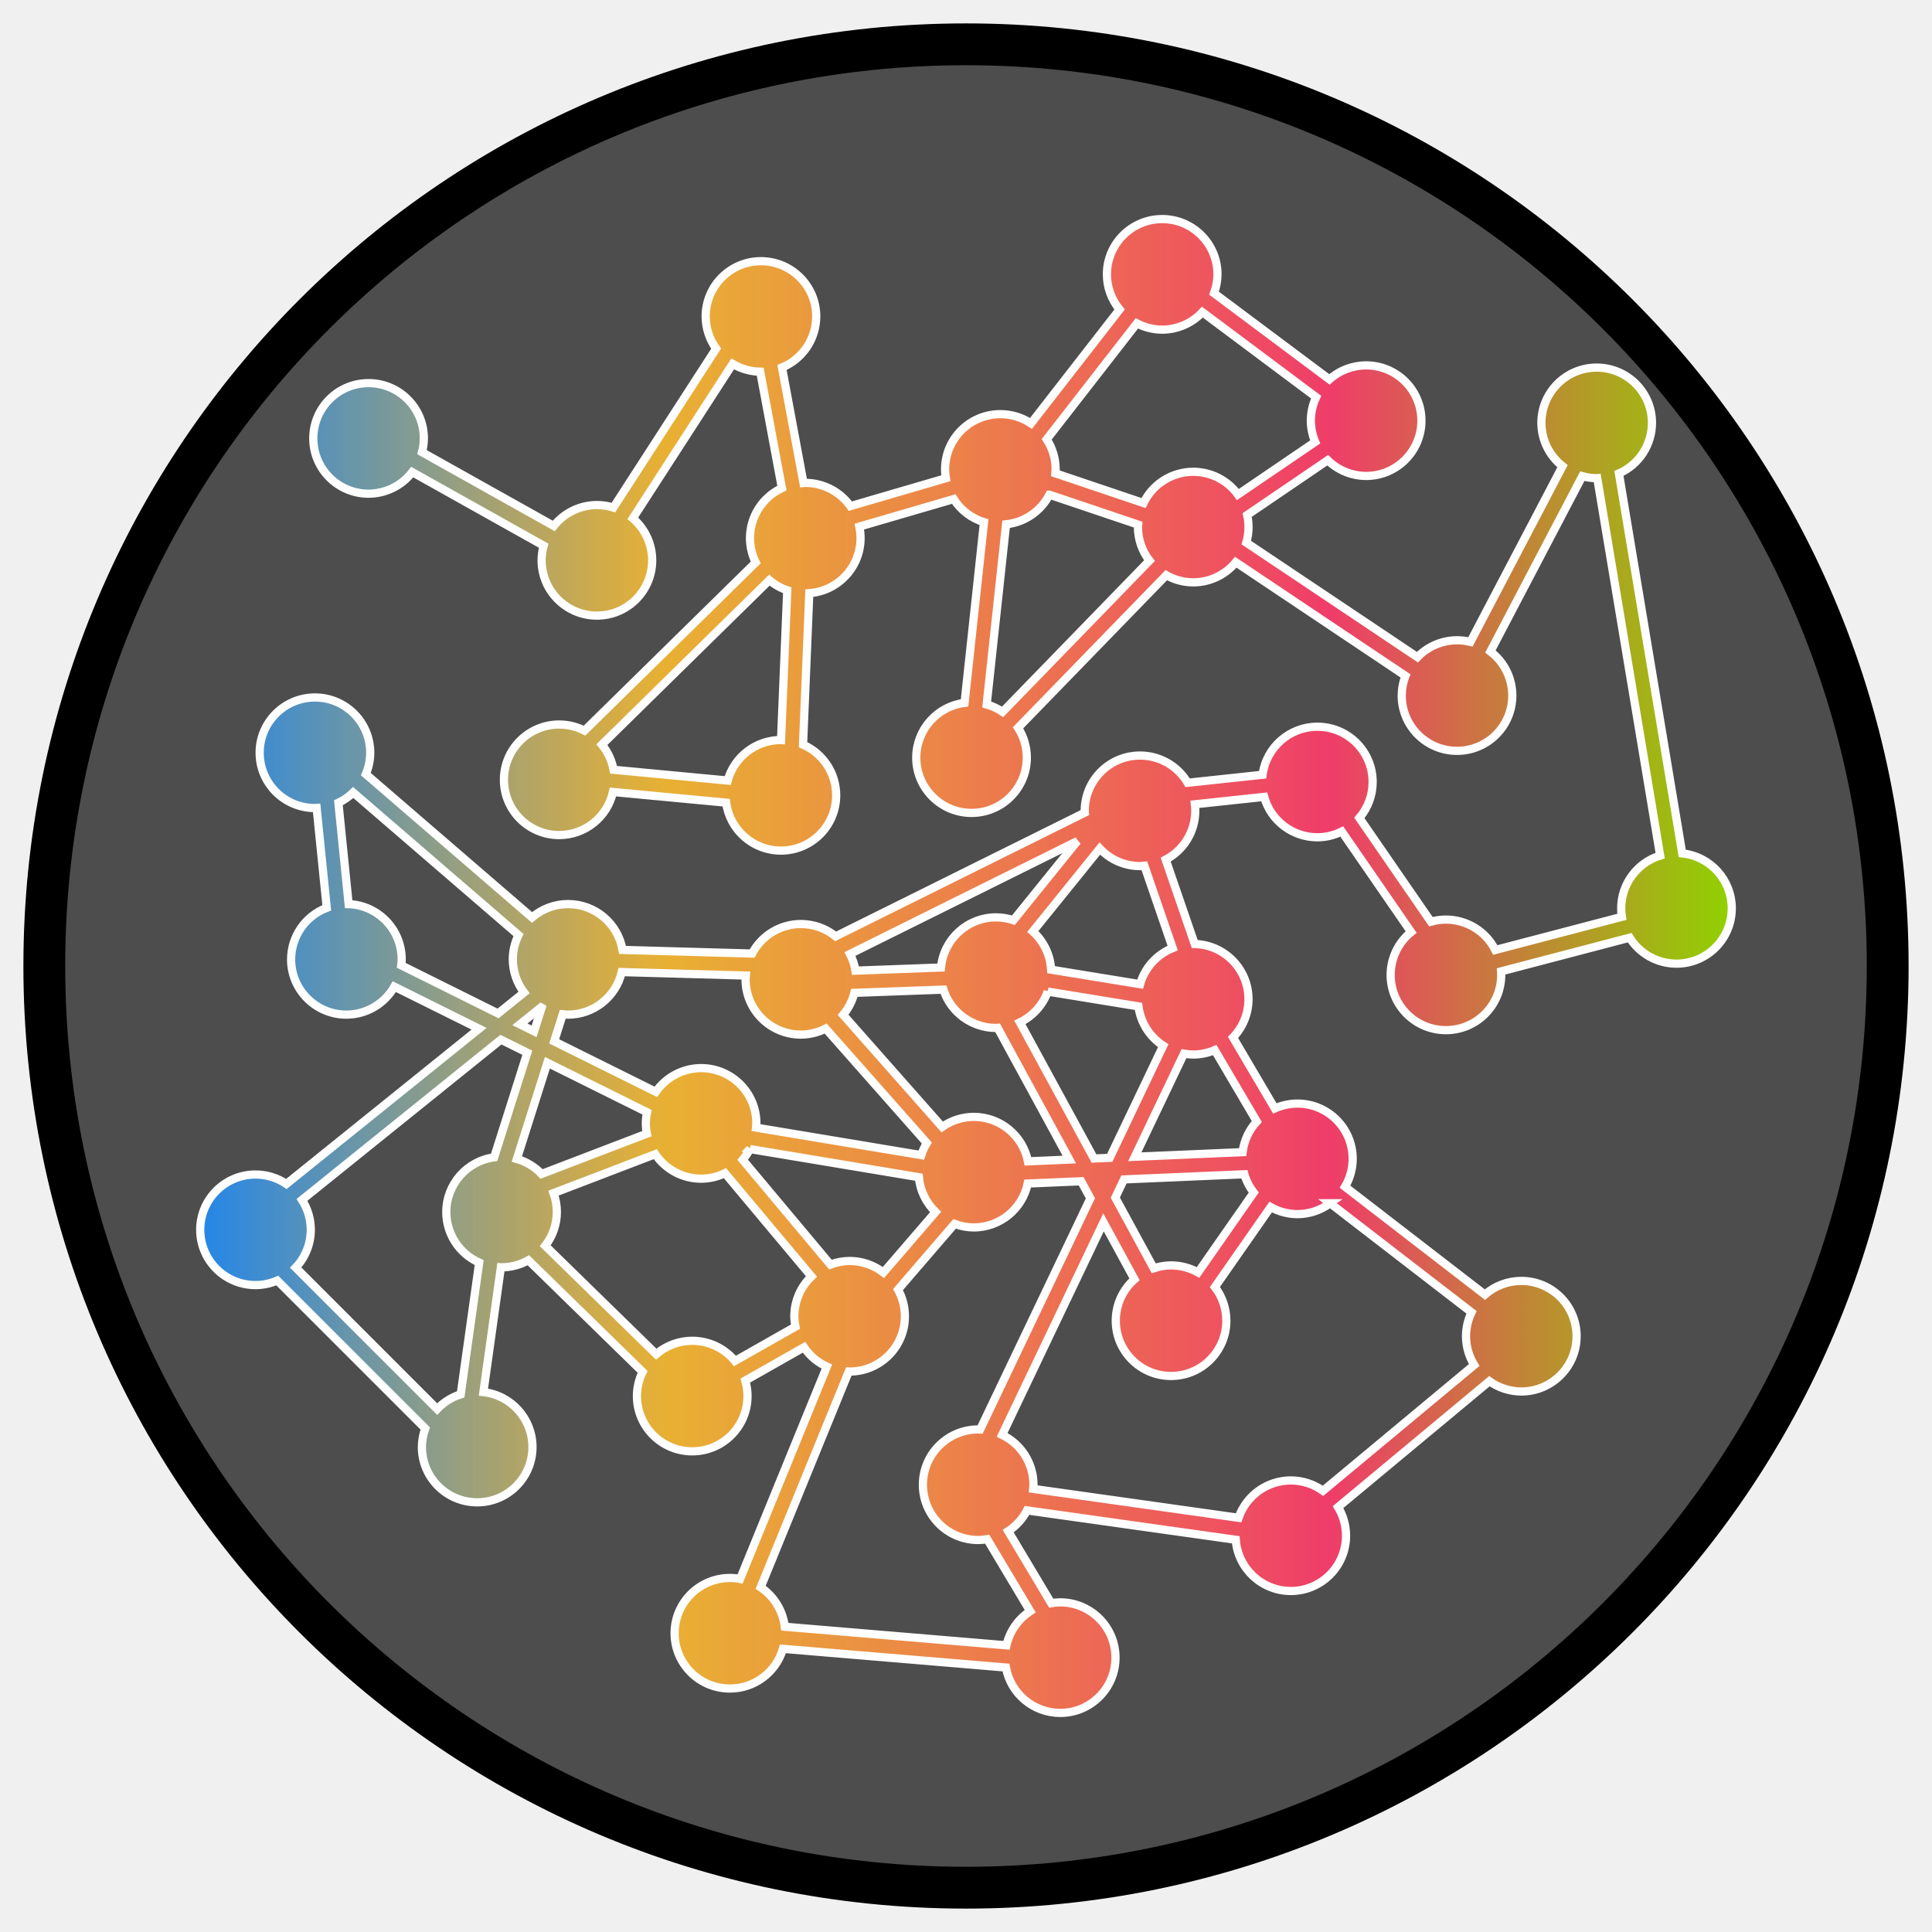
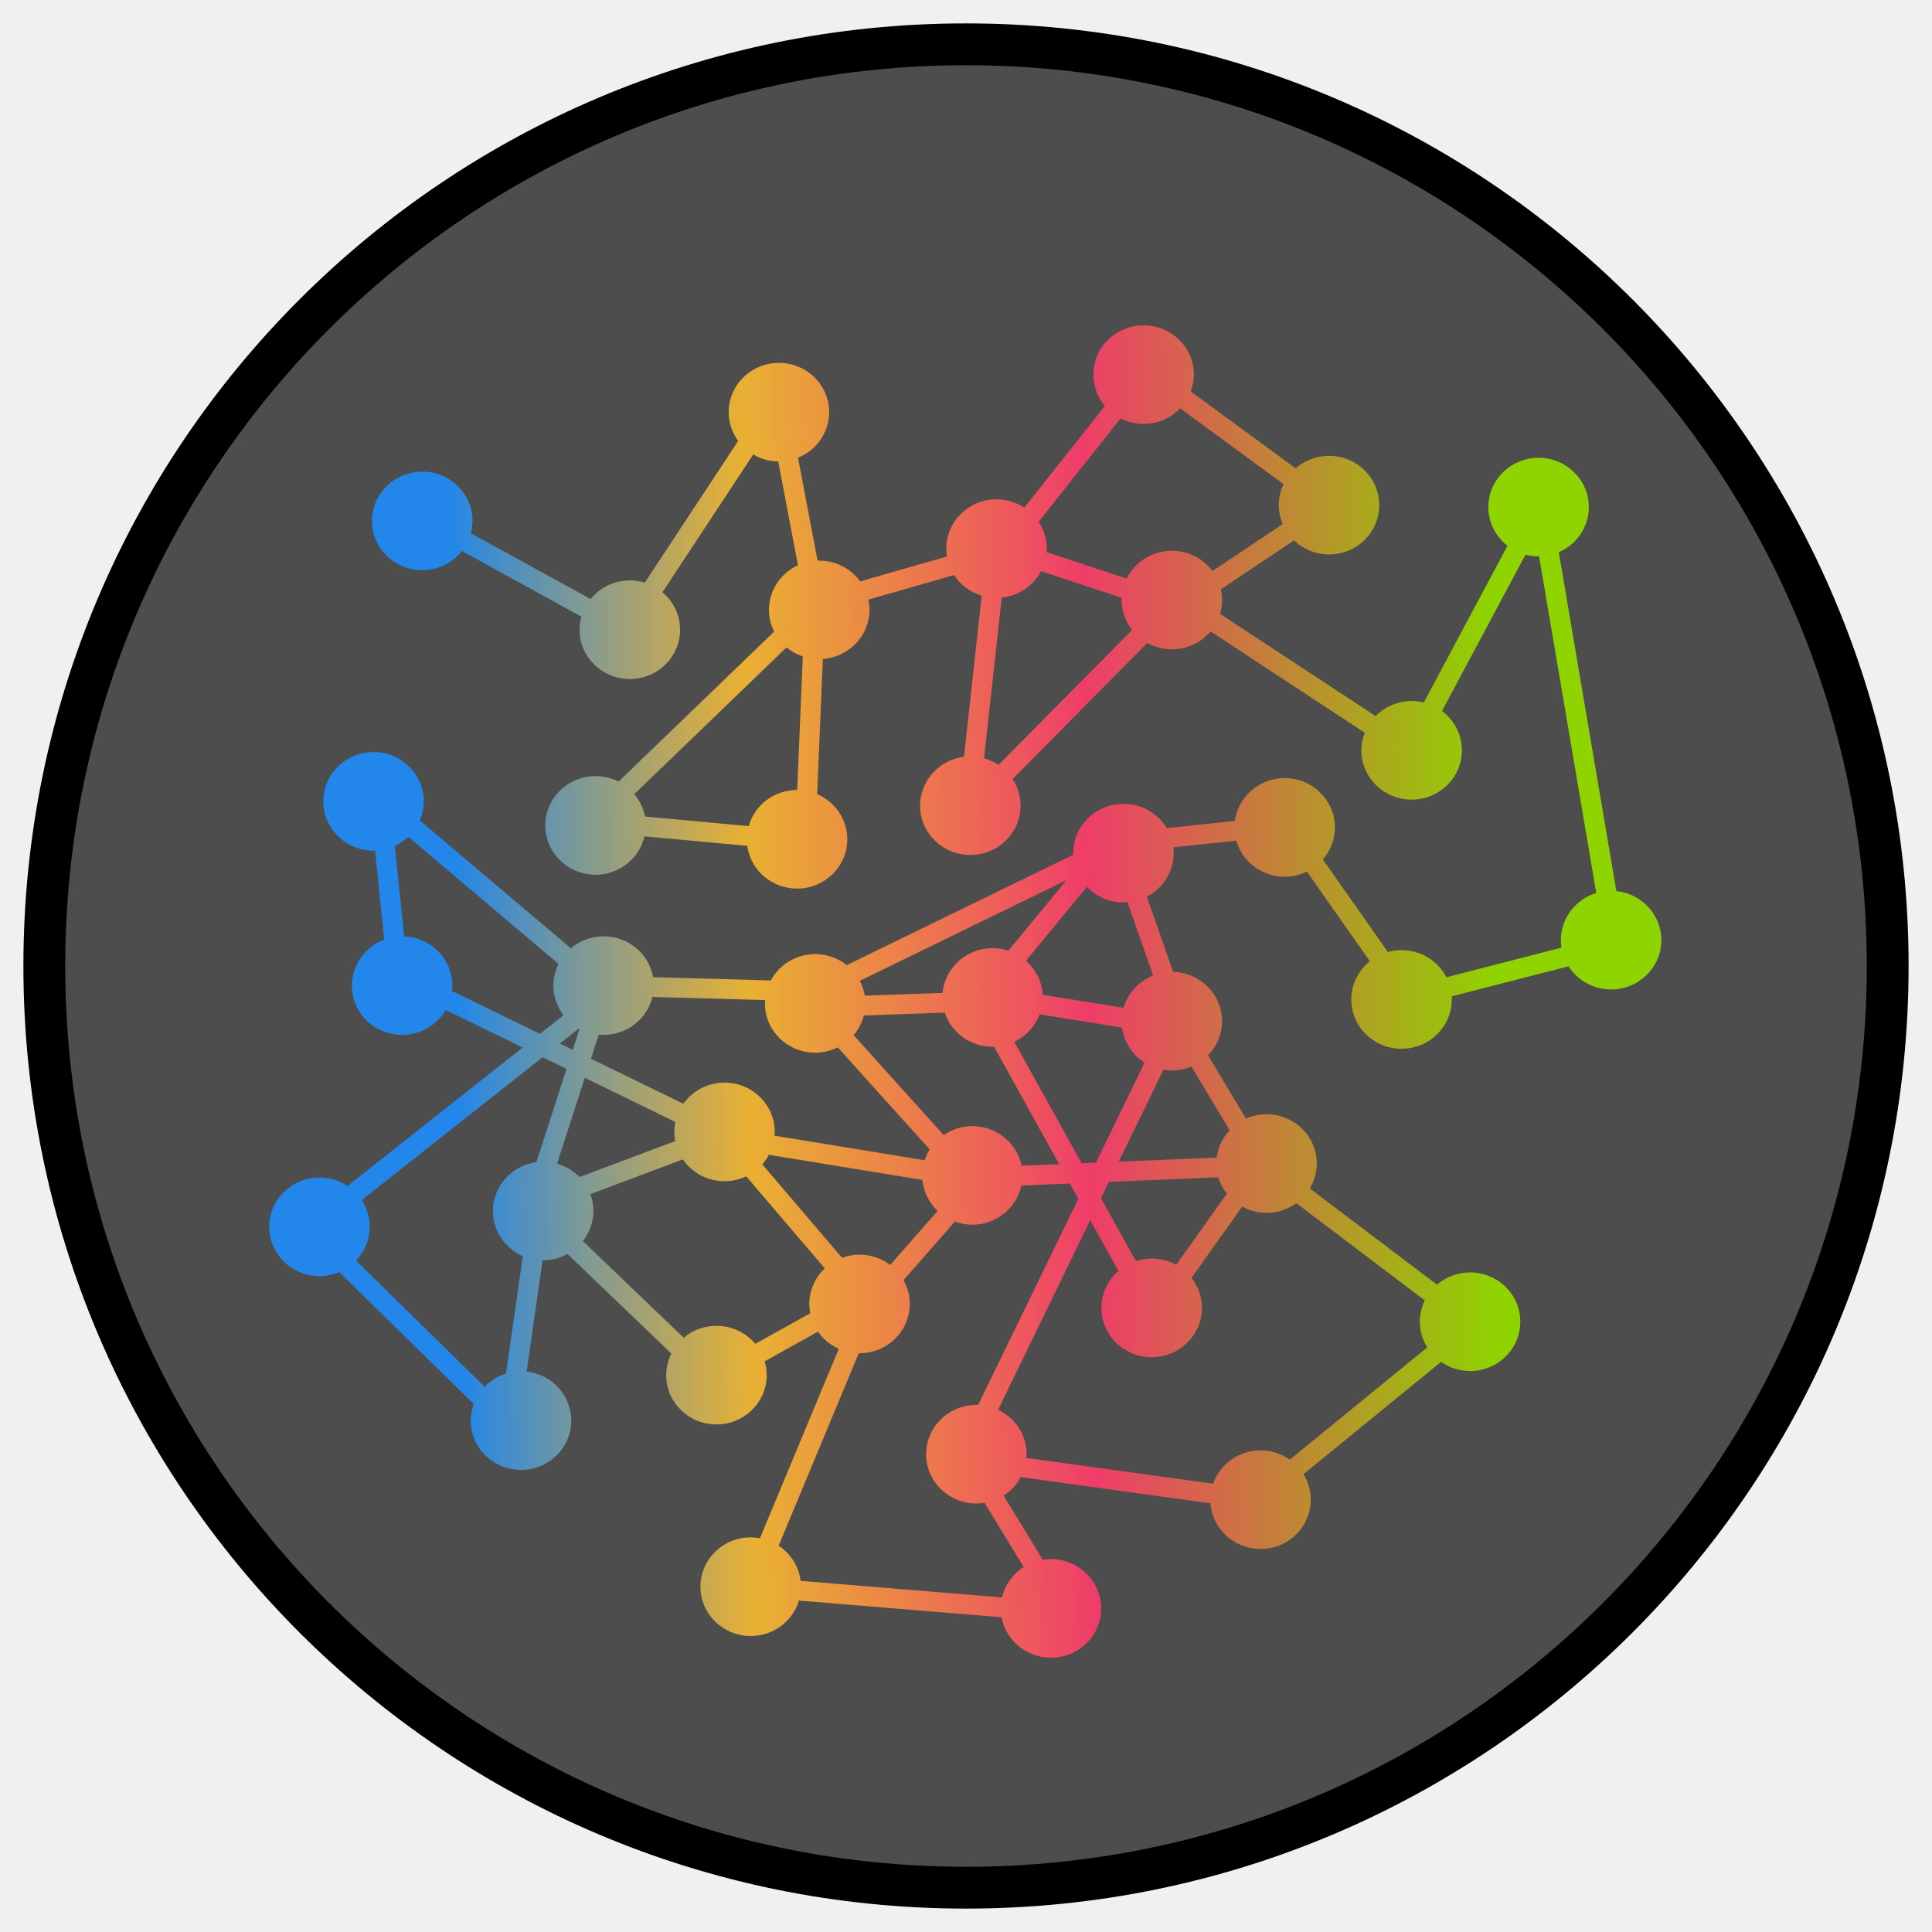
<svg xmlns="http://www.w3.org/2000/svg" xmlns:xlink="http://www.w3.org/1999/xlink" width="838.083" height="838.083" viewBox="0 0 838.083 838.083" version="1.1" id="svg564">
  <defs id="defs2">
    <linearGradient id="linearGradient33">
      <stop style="stop-color:#2286ea;stop-opacity:1;" offset="0" id="stop33" />
-       <stop style="stop-color:#fbbc30;stop-opacity:0.894;" offset="0.305" id="stop35" />
-       <stop style="stop-color:#ef3d69;stop-opacity:1;" offset="0.737" id="stop36" />
+       <stop style="stop-color:#fbbc30;stop-opacity:0.894;" offset="0.282" id="stop35" />
+       <stop style="stop-color:#ef3d69;stop-opacity:1;" offset="0.609" id="stop36" />
      <stop style="stop-color:#8fd300;stop-opacity:1;" offset="1" id="stop34" />
    </linearGradient>
    <linearGradient id="gradient_0" gradientUnits="userSpaceOnUse" x1="278.873" y1="902.321" x2="744.764" y2="126.593">
      <stop offset="0" stop-color="#093552" id="stop1" />
      <stop offset="1" stop-color="#33708C" id="stop2" />
    </linearGradient>
-     <linearGradient xlink:href="#linearGradient33" id="linearGradient34" x1="-741.791" y1="209" x2="-47.209" y2="209" gradientUnits="userSpaceOnUse" gradientTransform="matrix(0.9616283,0,0,0.9616283,798.4039,218.0612)" />
+     <linearGradient xlink:href="#linearGradient33" id="linearGradient34" x1="-647.807" y1="202.47" x2="-131.581" y2="195.939" gradientUnits="userSpaceOnUse" gradientTransform="matrix(0.8740842,0,0,0.8577083,763.5633,250.8586)" />
  </defs>
  <defs id="defs5">
    <linearGradient id="gradient_1" gradientUnits="userSpaceOnUse" x1="622.566" y1="519.164" x2="627.191" y2="659.963" gradientTransform="matrix(0.9675258,0,0,0.9449129,-838.0967,30.24542)">
      <stop offset="0" stop-color="#E5D639" id="stop4" />
      <stop offset="1" stop-color="#A0BD55" id="stop5" />
    </linearGradient>
  </defs>
  <defs id="defs7">
    <linearGradient id="gradient_2" gradientUnits="userSpaceOnUse" x1="508.881" y1="328.409" x2="619.051" y2="370.326" gradientTransform="matrix(0.9675258,0,0,0.9449129,-838.0967,30.24542)">
      <stop offset="0" stop-color="#DCD33D" id="stop6" />
      <stop offset="1" stop-color="#98B556" id="stop7" />
    </linearGradient>
  </defs>
  <defs id="defs9">
    <linearGradient id="gradient_3" gradientUnits="userSpaceOnUse" x1="328.237" y1="521.698" x2="390.954" y2="431.334" gradientTransform="matrix(0.9675258,0,0,0.9449129,-838.0967,30.24542)">
      <stop offset="0" stop-color="#9DBB4C" id="stop8" />
      <stop offset="1" stop-color="#63966D" id="stop9" />
    </linearGradient>
  </defs>
  <defs id="defs11">
    <linearGradient id="gradient_4" gradientUnits="userSpaceOnUse" x1="613.394" y1="400.529" x2="642.354" y2="501.83" gradientTransform="matrix(0.9675258,0,0,0.9449129,-838.0967,30.24542)">
      <stop offset="0" stop-color="#93B757" id="stop10" />
      <stop offset="1" stop-color="#47868D" id="stop11" />
    </linearGradient>
  </defs>
  <defs id="defs21">
    <linearGradient id="gradient_5" gradientUnits="userSpaceOnUse" x1="416.941" y1="767.996" x2="423.611" y2="815.788" gradientTransform="matrix(0.9675258,0,0,0.9449129,-838.0967,30.24542)">
      <stop offset="0" stop-color="#45342F" id="stop20" />
      <stop offset="1" stop-color="#3B4043" id="stop21" />
    </linearGradient>
  </defs>
  <defs id="defs163">
    <linearGradient id="gradient_6" gradientUnits="userSpaceOnUse" x1="704.477" y1="627.172" x2="664.278" y2="644.469" gradientTransform="matrix(0.9675258,0,0,0.9449129,-838.0967,30.24542)">
      <stop offset="0" stop-color="#9BB22F" id="stop162" />
      <stop offset="1" stop-color="#A4B775" id="stop163" />
    </linearGradient>
  </defs>
  <defs id="defs178">
    <linearGradient id="gradient_7" gradientUnits="userSpaceOnUse" x1="653.558" y1="632.519" x2="634.23" y2="653.283" gradientTransform="matrix(0.9675258,0,0,0.9449129,-838.0967,30.24542)">
      <stop offset="0" stop-color="#C8CB42" id="stop177" />
      <stop offset="1" stop-color="#A0BD50" id="stop178" />
    </linearGradient>
  </defs>
  <defs id="defs202">
    <linearGradient id="gradient_8" gradientUnits="userSpaceOnUse" x1="715.324" y1="672.846" x2="683.448" y2="709.137" gradientTransform="matrix(0.9675258,0,0,0.9449129,-838.0967,30.24542)">
      <stop offset="0" stop-color="#D1CD40" id="stop201" />
      <stop offset="1" stop-color="#90B857" id="stop202" />
    </linearGradient>
  </defs>
  <defs id="defs223">
    <linearGradient id="gradient_9" gradientUnits="userSpaceOnUse" x1="757.814" y1="346.144" x2="791.646" y2="330.474" gradientTransform="matrix(0.9675258,0,0,0.9449129,-838.0967,30.24542)">
      <stop offset="0" stop-color="#5B4B4B" id="stop222" />
      <stop offset="1" stop-color="#8A726A" id="stop223" />
    </linearGradient>
  </defs>
  <defs id="defs231">
    <linearGradient id="gradient_10" gradientUnits="userSpaceOnUse" x1="802.843" y1="430.497" x2="777.134" y2="428.876" gradientTransform="matrix(0.9675258,0,0,0.9449129,-838.0967,30.24542)">
      <stop offset="0" stop-color="#427891" id="stop230" />
      <stop offset="1" stop-color="#538FA3" id="stop231" />
    </linearGradient>
  </defs>
  <defs id="defs314">
    <linearGradient id="gradient_11" gradientUnits="userSpaceOnUse" x1="578.872" y1="282.916" x2="603.542" y2="265.357" gradientTransform="matrix(0.9675258,0,0,0.9449129,-838.0967,30.24542)">
      <stop offset="0" stop-color="#35667E" id="stop313" />
      <stop offset="1" stop-color="#4D8498" id="stop314" />
    </linearGradient>
  </defs>
  <defs id="defs316">
    <linearGradient id="gradient_12" gradientUnits="userSpaceOnUse" x1="583.195" y1="308.121" x2="607.945" y2="296.605" gradientTransform="matrix(0.9675258,0,0,0.9449129,-838.0967,30.24542)">
      <stop offset="0" stop-color="#376A80" id="stop315" />
      <stop offset="1" stop-color="#4E91A6" id="stop316" />
    </linearGradient>
  </defs>
  <defs id="defs318">
    <linearGradient id="gradient_13" gradientUnits="userSpaceOnUse" x1="589.664" y1="341.44" x2="607.25" y2="321.828" gradientTransform="matrix(0.9675258,0,0,0.9449129,-838.0967,30.24542)">
      <stop offset="0" stop-color="#30607A" id="stop317" />
      <stop offset="1" stop-color="#448399" id="stop318" />
    </linearGradient>
  </defs>
  <defs id="defs321">
    <linearGradient id="gradient_14" gradientUnits="userSpaceOnUse" x1="578.237" y1="244.826" x2="600.149" y2="247.216" gradientTransform="matrix(0.9675258,0,0,0.9449129,-838.0967,30.24542)">
      <stop offset="0" stop-color="#366C82" id="stop320" />
      <stop offset="1" stop-color="#538CA1" id="stop321" />
    </linearGradient>
  </defs>
  <defs id="defs345">
    <linearGradient id="gradient_15" gradientUnits="userSpaceOnUse" x1="341.805" y1="385.413" x2="319.129" y2="348.869" gradientTransform="matrix(0.9675258,0,0,0.9449129,-838.0967,30.24542)">
      <stop offset="0" stop-color="#625452" id="stop344" />
      <stop offset="1" stop-color="#39647A" id="stop345" />
    </linearGradient>
  </defs>
  <defs id="defs351">
    <linearGradient id="gradient_16" gradientUnits="userSpaceOnUse" x1="424.385" y1="340.913" x2="446.421" y2="190.412" gradientTransform="matrix(0.9675258,0,0,0.9449129,-838.0967,30.24542)">
      <stop offset="0" stop-color="#275B77" id="stop350" />
      <stop offset="1" stop-color="#3D829A" id="stop351" />
    </linearGradient>
  </defs>
  <defs id="defs357">
    <linearGradient id="gradient_17" gradientUnits="userSpaceOnUse" x1="408.133" y1="284.232" x2="401.064" y2="270.646">
      <stop offset="0" stop-color="#81615C" id="stop356" />
      <stop offset="1" stop-color="#6C6A6B" id="stop357" />
    </linearGradient>
  </defs>
  <defs id="defs359">
    <linearGradient id="gradient_18" gradientUnits="userSpaceOnUse" x1="395.588" y1="320.427" x2="375.918" y2="311.686" gradientTransform="matrix(0.9675258,0,0,0.9449129,-838.0967,30.24542)">
      <stop offset="0" stop-color="#336378" id="stop358" />
      <stop offset="1" stop-color="#4F7A8C" id="stop359" />
    </linearGradient>
  </defs>
  <defs id="defs374">
    <linearGradient id="gradient_19" gradientUnits="userSpaceOnUse" x1="567.573" y1="752.193" x2="481.012" y2="803.257" gradientTransform="matrix(0.9675258,0,0,0.9449129,-838.0967,30.24542)">
      <stop offset="0" stop-color="#87AF55" id="stop373" />
      <stop offset="1" stop-color="#488A86" id="stop374" />
    </linearGradient>
  </defs>
  <defs id="defs376">
    <linearGradient id="gradient_20" gradientUnits="userSpaceOnUse" x1="325.26" y1="443.967" x2="292.605" y2="333.073" gradientTransform="matrix(0.9675258,0,0,0.9449129,-838.0967,30.24542)">
      <stop offset="0" stop-color="#18405C" id="stop375" />
      <stop offset="1" stop-color="#275E79" id="stop376" />
    </linearGradient>
  </defs>
  <defs id="defs378">
    <linearGradient id="gradient_21" gradientUnits="userSpaceOnUse" x1="461.818" y1="278.645" x2="473.881" y2="243.903" gradientTransform="matrix(0.9675258,0,0,0.9449129,-838.0967,30.24542)">
      <stop offset="0" stop-color="#746967" id="stop377" />
      <stop offset="1" stop-color="#5C7883" id="stop378" />
    </linearGradient>
  </defs>
  <defs id="defs385">
    <linearGradient id="gradient_22" gradientUnits="userSpaceOnUse" x1="280.544" y1="484.58" x2="369.197" y2="463.516" gradientTransform="matrix(0.9675258,0,0,0.9449129,-838.0967,30.24542)">
      <stop offset="0" stop-color="#9A4F37" id="stop384" />
      <stop offset="1" stop-color="#BA764E" id="stop385" />
    </linearGradient>
  </defs>
  <defs id="defs389">
    <linearGradient id="gradient_23" gradientUnits="userSpaceOnUse" x1="343.463" y1="464.188" x2="382.893" y2="395.091" gradientTransform="matrix(0.9675258,0,0,0.9449129,-838.0967,30.24542)">
      <stop offset="0" stop-color="#113E59" id="stop388" />
      <stop offset="1" stop-color="#41697D" id="stop389" />
    </linearGradient>
  </defs>
  <defs id="defs391">
    <linearGradient id="gradient_24" gradientUnits="userSpaceOnUse" x1="303.334" y1="235.519" x2="372.189" y2="219.44" gradientTransform="matrix(0.9675258,0,0,0.9449129,-838.0967,30.24542)">
      <stop offset="0" stop-color="#18425D" id="stop390" />
      <stop offset="1" stop-color="#306782" id="stop391" />
    </linearGradient>
  </defs>
  <defs id="defs400">
    <linearGradient id="gradient_25" gradientUnits="userSpaceOnUse" x1="776.974" y1="713.98" x2="758.972" y2="737.089" gradientTransform="matrix(0.9675258,0,0,0.9449129,-838.0967,30.24542)">
      <stop offset="0" stop-color="#DDD13C" id="stop399" />
      <stop offset="1" stop-color="#B2C54D" id="stop400" />
    </linearGradient>
  </defs>
  <defs id="defs434">
    <linearGradient id="gradient_26" gradientUnits="userSpaceOnUse" x1="395.36" y1="267.633" x2="424.907" y2="261.082" gradientTransform="matrix(0.9675258,0,0,0.9449129,-838.0967,30.24542)">
      <stop offset="0" stop-color="#4A6371" id="stop433" />
      <stop offset="1" stop-color="#377991" id="stop434" />
    </linearGradient>
  </defs>
  <defs id="defs481">
    <linearGradient id="gradient_27" gradientUnits="userSpaceOnUse" x1="356.266" y1="425.213" x2="374.322" y2="436.142" gradientTransform="matrix(0.9675258,0,0,0.9449129,-838.0967,30.24542)">
      <stop offset="0" stop-color="#706869" id="stop480" />
      <stop offset="1" stop-color="#496474" id="stop481" />
    </linearGradient>
  </defs>
  <defs id="defs501">
    <linearGradient id="gradient_28" gradientUnits="userSpaceOnUse" x1="395.138" y1="422.35" x2="385.592" y2="412.897" gradientTransform="matrix(0.9675258,0,0,0.9449129,-838.0967,30.24542)">
      <stop offset="0" stop-color="#9E745D" id="stop500" />
      <stop offset="1" stop-color="#836963" id="stop501" />
    </linearGradient>
  </defs>
  <circle style="fill:#4d4d4d;stroke:#000000;stroke-width:18.142;stroke-dasharray:none" id="path1" cx="419.041" cy="419.042" r="399.82" />
-   <path id="path2" style="fill:url(#linearGradient34);stroke:#ffffff;stroke-width:3.558;stroke-dasharray:none;stroke-opacity:1" d="m 504.146,95.029 a 23.985,23.985 0 0 0 -23.984,23.984 23.985,23.985 0 0 0 5.507,15.238 l -38.435,49.419 a 23.985,23.985 0 0 0 -13.286,-4.017 23.985,23.985 0 0 0 -23.984,23.984 23.985,23.985 0 0 0 0.334,3.824 l -41.425,12.101 a 23.985,23.985 0 0 0 -19.548,-10.099 23.985,23.985 0 0 0 -0.772,0.054 l -9.335,-50.104 a 23.985,23.985 0 0 0 14.858,-22.129 23.985,23.985 0 0 0 -23.984,-23.984 23.985,23.985 0 0 0 -23.984,23.984 23.985,23.985 0 0 0 4.545,13.953 l -44.569,68.937 a 23.985,23.985 0 0 0 -7.152,-1.095 23.985,23.985 0 0 0 -18.718,9.068 l -57.146,-32.002 a 23.985,23.985 0 0 0 0.8,-5.971 23.985,23.985 0 0 0 -23.984,-23.984 23.985,23.985 0 0 0 -23.984,23.984 23.985,23.985 0 0 0 23.984,23.984 23.985,23.985 0 0 0 18.941,-9.366 l 57.005,31.922 a 23.985,23.985 0 0 0 -0.883,6.35 23.985,23.985 0 0 0 23.984,23.984 23.985,23.985 0 0 0 23.984,-23.984 23.985,23.985 0 0 0 -8.401,-18.224 l 43.316,-66.993 a 23.985,23.985 0 0 0 11.945,3.4 l 9.404,50.482 a 23.985,23.985 0 0 0 -13.84,21.719 23.985,23.985 0 0 0 2.485,10.546 l -74.273,72.949 a 23.985,23.985 0 0 0 -10.969,-2.661 23.985,23.985 0 0 0 -23.984,23.984 23.985,23.985 0 0 0 23.984,23.984 23.985,23.985 0 0 0 23.333,-18.695 l 49.073,4.63 a 23.985,23.985 0 0 0 23.757,20.797 23.985,23.985 0 0 0 23.984,-23.984 23.985,23.985 0 0 0 -14.379,-21.969 l 2.716,-65.719 a 23.985,23.985 0 0 0 22.241,-23.86 23.985,23.985 0 0 0 -0.533,-5.007 l 40.929,-11.957 a 23.985,23.985 0 0 0 13.149,10.041 l -8.439,78.356 a 23.985,23.985 0 0 0 -20.953,23.768 23.985,23.985 0 0 0 23.984,23.984 23.985,23.985 0 0 0 23.984,-23.984 23.985,23.985 0 0 0 -3.801,-12.946 l 64.283,-66.193 a 23.985,23.985 0 0 0 11.697,3.114 23.985,23.985 0 0 0 18.468,-8.734 l 73.615,49.297 a 23.985,23.985 0 0 0 -1.634,8.536 23.985,23.985 0 0 0 23.984,23.984 23.985,23.985 0 0 0 23.984,-23.984 23.985,23.985 0 0 0 -9.5,-19.11 L 686.387,206.569 a 23.985,23.985 0 0 0 6.237,0.858 23.985,23.985 0 0 0 0.242,-0.017 l 27.29,163.738 a 23.985,23.985 0 0 0 -16.898,22.891 23.985,23.985 0 0 0 0.299,3.666 l -54.91,14.393 a 23.985,23.985 0 0 0 -21.413,-13.194 23.985,23.985 0 0 0 -6.517,0.918 l -31.041,-45.009 a 23.985,23.985 0 0 0 5.768,-15.587 23.985,23.985 0 0 0 -23.984,-23.984 23.985,23.985 0 0 0 -23.759,20.835 l -32.508,3.484 a 23.985,23.985 0 0 0 -20.664,-11.818 23.985,23.985 0 0 0 -23.984,23.984 23.985,23.985 0 0 0 0.056,0.776 l -108.104,53.675 a 23.985,23.985 0 0 0 -15.097,-5.351 23.985,23.985 0 0 0 -21.156,12.811 l -56.19,-1.574 a 23.985,23.985 0 0 0 -23.626,-19.892 23.985,23.985 0 0 0 -15.64,5.807 l -72.09,-62.172 a 23.985,23.985 0 0 0 1.906,-9.265 23.985,23.985 0 0 0 -23.984,-23.984 23.985,23.985 0 0 0 -23.984,23.984 23.985,23.985 0 0 0 23.984,23.984 23.985,23.985 0 0 0 0.734,-0.053 l 4.38,43.33 a 23.985,23.985 0 0 0 -15.454,22.352 23.985,23.985 0 0 0 23.984,23.984 23.985,23.985 0 0 0 20.79,-12.137 l 36.76,18.265 -83.57,67.32 a 23.985,23.985 0 0 0 -13.406,-4.098 23.985,23.985 0 0 0 -23.984,23.984 23.985,23.985 0 0 0 23.984,23.984 23.985,23.985 0 0 0 9.442,-1.972 l 64.187,64.185 a 23.985,23.985 0 0 0 -1.45,8.042 23.985,23.985 0 0 0 23.984,23.984 23.985,23.985 0 0 0 23.984,-23.984 23.985,23.985 0 0 0 -21.289,-23.827 l 7.59,-54.142 a 23.985,23.985 0 0 0 0.293,0.021 23.985,23.985 0 0 0 11.62,-3.073 l 49.556,48.403 a 23.985,23.985 0 0 0 -2.46,10.501 23.985,23.985 0 0 0 23.984,23.984 23.985,23.985 0 0 0 23.984,-23.984 23.985,23.985 0 0 0 -0.962,-6.707 l 25.449,-14.445 a 23.985,23.985 0 0 0 9.924,8.382 l -37.616,92.097 a 23.985,23.985 0 0 0 -4.433,-0.417 23.985,23.985 0 0 0 -23.984,23.984 23.985,23.985 0 0 0 23.984,23.984 23.985,23.985 0 0 0 23.013,-17.229 l 96.719,8.112 a 23.985,23.985 0 0 0 23.55,19.695 23.985,23.985 0 0 0 23.984,-23.984 23.985,23.985 0 0 0 -23.984,-23.984 23.985,23.985 0 0 0 -3.897,0.349 l -18.66,-31.236 a 23.985,23.985 0 0 0 8.157,-9.006 l 90.551,12.753 a 23.985,23.985 0 0 0 23.859,22.219 23.985,23.985 0 0 0 23.984,-23.984 23.985,23.985 0 0 0 -3.465,-12.413 l 65.654,-54.608 a 23.985,23.985 0 0 0 13.837,4.459 23.985,23.985 0 0 0 23.984,-23.984 23.985,23.985 0 0 0 -23.984,-23.984 23.985,23.985 0 0 0 -15.795,5.946 l -60.671,-46.804 a 23.985,23.985 0 0 0 3.326,-12.088 23.985,23.985 0 0 0 -23.984,-23.984 23.985,23.985 0 0 0 -9.797,2.105 l -18.136,-30.789 a 23.985,23.985 0 0 0 6.72,-16.569 23.985,23.985 0 0 0 -23.331,-23.969 l -12.591,-36.594 a 23.985,23.985 0 0 0 12.843,-21.175 23.985,23.985 0 0 0 -0.175,-2.832 l 30.04,-3.219 a 23.985,23.985 0 0 0 23.081,17.535 23.985,23.985 0 0 0 10.593,-2.511 l 30.077,43.611 a 23.985,23.985 0 0 0 -8.88,18.577 23.985,23.985 0 0 0 23.984,23.984 23.985,23.985 0 0 0 23.984,-23.984 23.985,23.985 0 0 0 -0.053,-1.508 l 55.767,-14.618 a 23.985,23.985 0 0 0 20.311,11.262 23.985,23.985 0 0 0 23.984,-23.984 23.985,23.985 0 0 0 -21.483,-23.851 L 702.277,205.376 a 23.985,23.985 0 0 0 14.332,-21.933 23.985,23.985 0 0 0 -23.984,-23.984 23.985,23.985 0 0 0 -23.984,23.984 23.985,23.985 0 0 0 9.164,18.789 l -39.955,76.222 a 23.985,23.985 0 0 0 -5.807,-0.716 23.985,23.985 0 0 0 -17.183,7.334 l -74.229,-49.706 a 23.985,23.985 0 0 0 0.964,-6.728 23.985,23.985 0 0 0 -0.582,-5.221 l 34.932,-23.776 a 23.985,23.985 0 0 0 16.673,6.823 23.985,23.985 0 0 0 23.984,-23.984 23.985,23.985 0 0 0 -23.984,-23.984 23.985,23.985 0 0 0 -15.929,6.08 l -50.052,-37.402 a 23.985,23.985 0 0 0 1.495,-8.161 23.985,23.985 0 0 0 -23.984,-23.984 z m 17.441,40.377 49.342,36.872 a 23.985,23.985 0 0 0 -2.297,10.202 23.985,23.985 0 0 0 1.889,9.222 l -33.529,22.818 a 23.985,23.985 0 0 0 -19.383,-9.866 23.985,23.985 0 0 0 -21.565,13.559 L 457.811,205.314 a 23.985,23.985 0 0 0 0.12,-1.677 23.985,23.985 0 0 0 -3.88,-13.07 l 39.115,-50.29 a 23.985,23.985 0 0 0 10.98,2.721 23.985,23.985 0 0 0 17.441,-7.592 z m -66.364,79.186 38.478,12.978 a 23.985,23.985 0 0 0 -0.077,1.069 23.985,23.985 0 0 0 5.003,14.565 l -63.71,65.605 a 23.985,23.985 0 0 0 -6.908,-3.221 l 8.416,-78.144 a 23.985,23.985 0 0 0 18.797,-12.852 z m -121.484,37.072 a 23.985,23.985 0 0 0 7.755,4.397 l -2.684,64.953 a 23.985,23.985 0 0 0 -0.064,-0.002 23.985,23.985 0 0 0 -23.088,17.576 l -49.492,-4.671 a 23.985,23.985 0 0 0 -5.073,-10.905 z m -180.521,92.117 71.709,61.837 a 23.985,23.985 0 0 0 -2.481,10.538 23.985,23.985 0 0 0 4.878,14.398 l -11.262,9.073 -41.996,-20.868 a 23.985,23.985 0 0 0 0.186,-2.603 23.985,23.985 0 0 0 -23.011,-23.962 l -4.446,-43.949 a 23.985,23.985 0 0 0 6.423,-4.464 z m 314.124,21.077 -27.739,34.32 a 23.985,23.985 0 0 0 -7.578,-1.236 23.985,23.985 0 0 0 -23.825,21.757 l -37.115,1.358 a 23.985,23.985 0 0 0 -2.37,-7.231 z m 9.736,3.251 a 23.985,23.985 0 0 0 17.452,7.603 23.985,23.985 0 0 0 1.891,-0.135 l 12.276,35.68 a 23.985,23.985 0 0 0 -14.148,15.672 l -38.578,-6.298 a 23.985,23.985 0 0 0 -7.948,-16.569 z m -207.364,53.564 53.819,1.51 a 23.985,23.985 0 0 0 -0.116,1.628 23.985,23.985 0 0 0 23.984,23.984 23.985,23.985 0 0 0 10.773,-2.609 l 43.876,49.65 a 23.985,23.985 0 0 0 -2.421,5.248 l -71.649,-11.94 a 23.985,23.985 0 0 0 0.131,-1.827 23.985,23.985 0 0 0 -23.984,-23.984 23.985,23.985 0 0 0 -19.638,10.298 l -44.088,-21.909 3.728,-11.746 a 23.985,23.985 0 0 0 2.301,0.165 23.985,23.985 0 0 0 23.284,-18.468 z m 139.521,7.61 a 23.985,23.985 0 0 0 22.79,16.628 23.985,23.985 0 0 0 0.734,-0.053 l 31.108,57.151 -17.939,0.77 a 23.985,23.985 0 0 0 -23.52,-19.291 23.985,23.985 0 0 0 -13.701,4.357 l -42.963,-48.617 a 23.985,23.985 0 0 0 4.861,-9.534 z m 45.262,0.851 39.35,6.425 a 23.985,23.985 0 0 0 10.749,17.048 l -23.209,48.652 -6.82,0.291 -32.139,-59.046 a 23.985,23.985 0 0 0 12.069,-13.371 z m -219.832,6.857 a 23.985,23.985 0 0 0 0.276,0.15 l -3.253,10.251 -6.145,-3.054 z m -17.368,13.991 11.446,5.687 -14.392,45.36 a 23.985,23.985 0 0 0 -20.754,23.753 23.985,23.985 0 0 0 14.27,21.909 l -8.014,57.157 a 23.985,23.985 0 0 0 -10.214,6.397 L 128.271,549.877 a 23.985,23.985 0 0 0 6.553,-16.402 23.985,23.985 0 0 0 -3.822,-12.978 z m 309.644,4.536 18.243,30.973 a 23.985,23.985 0 0 0 -6.155,13.298 l -46.767,2.004 21.334,-44.716 a 23.985,23.985 0 0 0 4.012,0.374 23.985,23.985 0 0 0 9.333,-1.933 z m -289.484,5.481 43.238,21.485 a 23.985,23.985 0 0 0 -0.552,4.834 23.985,23.985 0 0 0 0.47,4.449 l -45.662,17.488 a 23.985,23.985 0 0 0 -10.738,-6.515 z m 87.85,37.447 73.272,12.214 a 23.985,23.985 0 0 0 7.272,15.091 l -22.626,26.261 a 23.985,23.985 0 0 0 -14.669,-5.017 23.985,23.985 0 0 0 -8.33,1.557 L 322.171,503.107 a 23.985,23.985 0 0 0 3.137,-4.662 z m -41.065,2.229 a 23.985,23.985 0 0 0 19.884,10.627 23.985,23.985 0 0 0 10.362,-2.385 l 37.509,44.787 a 23.985,23.985 0 0 0 -7.426,17.276 23.985,23.985 0 0 0 0.483,4.51 l -26.236,14.89 a 23.985,23.985 0 0 0 -18.538,-8.765 23.985,23.985 0 0 0 -15.628,5.8 L 236.522,540.402 a 23.985,23.985 0 0 0 5.043,-14.62 23.985,23.985 0 0 0 -1.45,-8.208 z m 255.532,8.707 a 23.985,23.985 0 0 0 4.089,7.939 l -24.167,34.654 a 23.985,23.985 0 0 0 -11.705,-3.058 23.985,23.985 0 0 0 -7.509,1.251 l -16.68,-30.644 3.773,-7.905 z m -70.789,3.033 4.025,7.396 -47.843,100.287 a 23.985,23.985 0 0 0 -0.838,-0.021 23.985,23.985 0 0 0 -23.984,23.984 23.985,23.985 0 0 0 23.984,23.984 23.985,23.985 0 0 0 3.908,-0.351 l 18.658,31.23 a 23.985,23.985 0 0 0 -10.307,14.802 l -96.15,-8.065 A 23.985,23.985 0 0 0 329.963,688.557 l 38.24,-93.618 a 23.985,23.985 0 0 0 0.353,0.024 23.985,23.985 0 0 0 23.984,-23.984 23.985,23.985 0 0 0 -2.986,-11.579 l 24.546,-28.492 a 23.985,23.985 0 0 0 8.307,1.55 23.985,23.985 0 0 0 23.41,-19.05 z m 108.02,9.541 61.326,47.309 a 23.985,23.985 0 0 0 -2.387,10.368 23.985,23.985 0 0 0 3.554,12.501 l -65.599,54.563 a 23.985,23.985 0 0 0 -13.979,-4.502 23.985,23.985 0 0 0 -22.634,16.212 l -89.099,-12.55 a 23.985,23.985 0 0 0 0.128,-1.796 23.985,23.985 0 0 0 -13.607,-21.62 l 43.983,-92.198 13.438,24.687 a 23.985,23.985 0 0 0 -8.121,17.97 23.985,23.985 0 0 0 23.984,23.984 23.985,23.985 0 0 0 23.984,-23.984 23.985,23.985 0 0 0 -4.966,-14.603 L 551.194,523.62 a 23.985,23.985 0 0 0 11.611,3.067 23.985,23.985 0 0 0 14.201,-4.731 z" />
+   <path id="path2" style="fill:url(#linearGradient34);stroke:none;stroke-width:3.204;stroke-dasharray:none" d="m 496.093,141.122 a 21.801,21.393 0 0 0 -21.801,21.392 21.801,21.393 0 0 0 5.006,13.591 l -34.936,44.078 a 21.801,21.393 0 0 0 -12.077,-3.583 21.801,21.393 0 0 0 -21.801,21.392 21.801,21.393 0 0 0 0.304,3.411 l -37.654,10.793 a 21.801,21.393 0 0 0 -17.768,-9.008 21.801,21.393 0 0 0 -0.702,0.049 l -8.485,-44.69 a 21.801,21.393 0 0 0 13.506,-19.737 21.801,21.393 0 0 0 -21.801,-21.392 21.801,21.393 0 0 0 -21.801,21.392 21.801,21.393 0 0 0 4.131,12.445 l -40.512,61.487 a 21.801,21.393 0 0 0 -6.501,-0.977 21.801,21.393 0 0 0 -17.014,8.088 l -51.943,-28.544 a 21.801,21.393 0 0 0 0.727,-5.325 21.801,21.393 0 0 0 -21.801,-21.392 21.801,21.393 0 0 0 -21.801,21.392 21.801,21.393 0 0 0 21.801,21.392 21.801,21.393 0 0 0 17.217,-8.354 l 51.815,28.472 a 21.801,21.393 0 0 0 -0.802,5.664 21.801,21.393 0 0 0 21.801,21.392 21.801,21.393 0 0 0 21.801,-21.392 21.801,21.393 0 0 0 -7.636,-16.255 l 39.373,-59.753 a 21.801,21.393 0 0 0 10.858,3.032 l 8.548,45.026 a 21.801,21.393 0 0 0 -12.58,19.372 21.801,21.393 0 0 0 2.259,9.406 l -67.511,65.065 a 21.801,21.393 0 0 0 -9.97,-2.374 21.801,21.393 0 0 0 -21.801,21.392 21.801,21.393 0 0 0 21.801,21.392 21.801,21.393 0 0 0 21.208,-16.675 l 44.606,4.129 a 21.801,21.393 0 0 0 21.594,18.55 21.801,21.393 0 0 0 21.801,-21.392 21.801,21.393 0 0 0 -13.07,-19.595 l 2.469,-58.617 a 21.801,21.393 0 0 0 20.217,-21.282 21.801,21.393 0 0 0 -0.485,-4.466 l 37.203,-10.664 a 21.801,21.393 0 0 0 11.952,8.956 l -7.67,69.888 a 21.801,21.393 0 0 0 -19.045,21.2 21.801,21.393 0 0 0 21.801,21.392 21.801,21.393 0 0 0 21.801,-21.392 21.801,21.393 0 0 0 -3.455,-11.547 l 58.43,-59.039 a 21.801,21.393 0 0 0 10.632,2.777 21.801,21.393 0 0 0 16.787,-7.79 l 66.914,43.969 a 21.801,21.393 0 0 0 -1.485,7.614 21.801,21.393 0 0 0 21.801,21.392 21.801,21.393 0 0 0 21.801,-21.392 21.801,21.393 0 0 0 -8.635,-17.045 l 36.232,-67.826 a 21.801,21.393 0 0 0 5.67,0.766 21.801,21.393 0 0 0 0.22,-0.015 l 24.806,146.043 a 21.801,21.393 0 0 0 -15.36,20.418 21.801,21.393 0 0 0 0.271,3.27 l -49.912,12.837 a 21.801,21.393 0 0 0 -19.464,-11.768 21.801,21.393 0 0 0 -5.924,0.819 L 573.837,372.832 a 21.801,21.393 0 0 0 5.243,-13.903 21.801,21.393 0 0 0 -21.801,-21.392 21.801,21.393 0 0 0 -21.596,18.583 l -29.548,3.108 a 21.801,21.393 0 0 0 -18.783,-10.54 21.801,21.393 0 0 0 -21.801,21.392 21.801,21.393 0 0 0 0.051,0.692 l -98.263,47.874 a 21.801,21.393 0 0 0 -13.722,-4.773 21.801,21.393 0 0 0 -19.23,11.427 l -51.074,-1.404 a 21.801,21.393 0 0 0 -21.475,-17.742 21.801,21.393 0 0 0 -14.216,5.18 l -65.527,-55.453 a 21.801,21.393 0 0 0 1.733,-8.264 21.801,21.393 0 0 0 -21.801,-21.392 21.801,21.393 0 0 0 -21.801,21.392 21.801,21.393 0 0 0 21.801,21.392 21.801,21.393 0 0 0 0.668,-0.047 l 3.981,38.647 a 21.801,21.393 0 0 0 -14.047,19.937 21.801,21.393 0 0 0 21.801,21.392 21.801,21.393 0 0 0 18.897,-10.825 l 33.413,16.291 -75.962,60.045 a 21.801,21.393 0 0 0 -12.186,-3.655 21.801,21.393 0 0 0 -21.801,21.392 21.801,21.393 0 0 0 21.801,21.392 21.801,21.393 0 0 0 8.582,-1.759 l 58.343,57.249 a 21.801,21.393 0 0 0 -1.318,7.173 21.801,21.393 0 0 0 21.801,21.392 21.801,21.393 0 0 0 21.801,-21.392 21.801,21.393 0 0 0 -19.351,-21.252 l 6.899,-48.291 a 21.801,21.393 0 0 0 0.266,0.018 21.801,21.393 0 0 0 10.562,-2.741 l 45.044,43.172 a 21.801,21.393 0 0 0 -2.236,9.366 21.801,21.393 0 0 0 21.801,21.392 21.801,21.393 0 0 0 21.801,-21.392 21.801,21.393 0 0 0 -0.874,-5.982 l 23.132,-12.884 a 21.801,21.393 0 0 0 9.021,7.476 l -34.192,82.144 a 21.801,21.393 0 0 0 -4.029,-0.372 21.801,21.393 0 0 0 -21.801,21.392 21.801,21.393 0 0 0 21.801,21.392 21.801,21.393 0 0 0 20.918,-15.367 l 87.914,7.235 a 21.801,21.393 0 0 0 21.407,17.566 21.801,21.393 0 0 0 21.801,-21.392 21.801,21.393 0 0 0 -21.801,-21.392 21.801,21.393 0 0 0 -3.542,0.312 l -16.961,-27.86 a 21.801,21.393 0 0 0 7.414,-8.033 l 82.307,11.375 a 21.801,21.393 0 0 0 21.687,19.818 21.801,21.393 0 0 0 21.801,-21.392 21.801,21.393 0 0 0 -3.15,-11.071 l 59.677,-48.707 a 21.801,21.393 0 0 0 12.577,3.977 21.801,21.393 0 0 0 21.801,-21.392 21.801,21.393 0 0 0 -21.801,-21.392 21.801,21.393 0 0 0 -14.357,5.304 l -55.148,-41.746 a 21.801,21.393 0 0 0 3.023,-10.782 21.801,21.393 0 0 0 -21.801,-21.392 21.801,21.393 0 0 0 -8.905,1.878 l -16.485,-27.462 a 21.801,21.393 0 0 0 6.108,-14.779 21.801,21.393 0 0 0 -21.207,-21.379 L 497.48,388.966 a 21.801,21.393 0 0 0 11.674,-18.886 21.801,21.393 0 0 0 -0.159,-2.526 l 27.305,-2.871 a 21.801,21.393 0 0 0 20.98,15.64 21.801,21.393 0 0 0 9.629,-2.24 l 27.339,38.898 a 21.801,21.393 0 0 0 -8.072,16.57 21.801,21.393 0 0 0 21.801,21.392 21.801,21.393 0 0 0 21.801,-21.392 21.801,21.393 0 0 0 -0.048,-1.345 l 50.69,-13.038 a 21.801,21.393 0 0 0 18.462,10.045 21.801,21.393 0 0 0 21.801,-21.392 21.801,21.393 0 0 0 -19.527,-21.273 L 676.187,239.544 a 21.801,21.393 0 0 0 13.028,-19.563 21.801,21.393 0 0 0 -21.801,-21.392 21.801,21.393 0 0 0 -21.801,21.392 21.801,21.393 0 0 0 8.329,16.759 l -36.317,67.985 a 21.801,21.393 0 0 0 -5.279,-0.638 21.801,21.393 0 0 0 -15.619,6.542 l -67.472,-44.334 a 21.801,21.393 0 0 0 0.876,-6.001 21.801,21.393 0 0 0 -0.529,-4.657 l 31.752,-21.207 a 21.801,21.393 0 0 0 15.155,6.086 21.801,21.393 0 0 0 21.801,-21.392 21.801,21.393 0 0 0 -21.801,-21.392 21.801,21.393 0 0 0 -14.479,5.423 l -45.495,-33.36 a 21.801,21.393 0 0 0 1.359,-7.279 21.801,21.393 0 0 0 -21.801,-21.392 z m 15.853,36.014 44.85,32.888 a 21.801,21.393 0 0 0 -2.088,9.1 21.801,21.393 0 0 0 1.717,8.225 l -30.477,20.352 a 21.801,21.393 0 0 0 -17.618,-8.8 21.801,21.393 0 0 0 -19.602,12.093 l -34.752,-11.505 a 21.801,21.393 0 0 0 0.109,-1.496 21.801,21.393 0 0 0 -3.527,-11.658 l 35.554,-44.855 a 21.801,21.393 0 0 0 9.98,2.427 21.801,21.393 0 0 0 15.853,-6.771 z m -60.322,70.629 34.975,11.576 a 21.801,21.393 0 0 0 -0.07,0.953 21.801,21.393 0 0 0 4.548,12.991 l -57.91,58.515 a 21.801,21.393 0 0 0 -6.279,-2.873 l 7.65,-69.699 a 21.801,21.393 0 0 0 17.086,-11.463 z M 341.2,280.83 a 21.801,21.393 0 0 0 7.049,3.922 l -2.44,57.934 a 21.801,21.393 0 0 0 -0.058,-0.002 21.801,21.393 0 0 0 -20.987,15.677 l -44.986,-4.166 a 21.801,21.393 0 0 0 -4.611,-9.726 z m -164.087,82.162 65.181,55.155 a 21.801,21.393 0 0 0 -2.255,9.4 21.801,21.393 0 0 0 4.434,12.842 l -10.236,8.093 -38.173,-18.613 a 21.801,21.393 0 0 0 0.169,-2.322 21.801,21.393 0 0 0 -20.917,-21.372 l -4.041,-39.2 a 21.801,21.393 0 0 0 5.839,-3.982 z m 285.527,18.799 -25.214,30.611 a 21.801,21.393 0 0 0 -6.889,-1.102 21.801,21.393 0 0 0 -21.656,19.406 l -33.736,1.211 a 21.801,21.393 0 0 0 -2.154,-6.45 z m 8.85,2.9 a 21.801,21.393 0 0 0 15.863,6.781 21.801,21.393 0 0 0 1.719,-0.121 l 11.158,31.824 a 21.801,21.393 0 0 0 -12.86,13.978 l -35.066,-5.617 a 21.801,21.393 0 0 0 -7.225,-14.779 z m -188.486,47.775 48.92,1.347 a 21.801,21.393 0 0 0 -0.106,1.452 21.801,21.393 0 0 0 21.801,21.392 21.801,21.393 0 0 0 9.792,-2.327 l 39.882,44.284 a 21.801,21.393 0 0 0 -2.201,4.681 l -65.126,-10.649 a 21.801,21.393 0 0 0 0.12,-1.63 21.801,21.393 0 0 0 -21.801,-21.392 21.801,21.393 0 0 0 -17.85,9.185 l -40.075,-19.541 3.389,-10.477 a 21.801,21.393 0 0 0 2.091,0.147 21.801,21.393 0 0 0 21.164,-16.472 z m 126.819,6.788 a 21.801,21.393 0 0 0 20.715,14.831 21.801,21.393 0 0 0 0.668,-0.047 l 28.276,50.975 -16.305,0.687 a 21.801,21.393 0 0 0 -21.379,-17.206 21.801,21.393 0 0 0 -12.454,3.886 L 370.29,449.018 a 21.801,21.393 0 0 0 4.418,-8.503 z m 41.142,0.759 35.767,5.731 a 21.801,21.393 0 0 0 9.77,15.206 l -21.096,43.395 -6.199,0.26 -29.214,-52.665 a 21.801,21.393 0 0 0 10.97,-11.926 z m -199.819,6.116 a 21.801,21.393 0 0 0 0.251,0.134 l -2.957,9.143 -5.586,-2.724 z m -15.786,12.479 10.404,5.073 -13.082,40.458 a 21.801,21.393 0 0 0 -18.865,21.186 21.801,21.393 0 0 0 12.971,19.541 l -7.285,50.98 a 21.801,21.393 0 0 0 -9.284,5.706 l -55.781,-54.736 a 21.801,21.393 0 0 0 5.956,-14.63 21.801,21.393 0 0 0 -3.474,-11.576 z m 281.455,4.046 16.582,27.626 a 21.801,21.393 0 0 0 -5.594,11.861 l -42.509,1.787 19.392,-39.883 a 21.801,21.393 0 0 0 3.647,0.333 21.801,21.393 0 0 0 8.483,-1.724 z m -263.13,4.888 39.301,19.163 a 21.801,21.393 0 0 0 -0.502,4.312 21.801,21.393 0 0 0 0.427,3.969 l -41.505,15.598 a 21.801,21.393 0 0 0 -9.76,-5.811 z m 79.852,33.4 66.601,10.894 a 21.801,21.393 0 0 0 6.61,13.46 l -20.567,23.423 a 21.801,21.393 0 0 0 -13.333,-4.474 21.801,21.393 0 0 0 -7.571,1.389 l -34.591,-40.533 a 21.801,21.393 0 0 0 2.851,-4.158 z m -37.326,1.988 a 21.801,21.393 0 0 0 18.074,9.478 21.801,21.393 0 0 0 9.419,-2.128 l 34.094,39.947 a 21.801,21.393 0 0 0 -6.75,15.409 21.801,21.393 0 0 0 0.439,4.022 l -23.848,13.281 a 21.801,21.393 0 0 0 -16.85,-7.818 21.801,21.393 0 0 0 -14.206,5.173 l -43.749,-41.931 a 21.801,21.393 0 0 0 4.584,-13.04 21.801,21.393 0 0 0 -1.318,-7.321 z m 232.269,7.766 a 21.801,21.393 0 0 0 3.717,7.081 l -21.966,30.909 a 21.801,21.393 0 0 0 -10.639,-2.727 21.801,21.393 0 0 0 -6.825,1.116 l -15.162,-27.333 3.43,-7.051 z m -64.344,2.705 3.659,6.597 -43.487,89.45 a 21.801,21.393 0 0 0 -0.761,-0.018 21.801,21.393 0 0 0 -21.801,21.392 21.801,21.393 0 0 0 21.801,21.392 21.801,21.393 0 0 0 3.553,-0.313 l 16.959,27.855 a 21.801,21.393 0 0 0 -9.369,13.202 l -87.396,-7.193 a 21.801,21.393 0 0 0 -9.523,-15.258 l 34.758,-83.501 a 21.801,21.393 0 0 0 0.321,0.022 21.801,21.393 0 0 0 21.801,-21.392 21.801,21.393 0 0 0 -2.714,-10.328 l 22.311,-25.413 a 21.801,21.393 0 0 0 7.551,1.382 21.801,21.393 0 0 0 21.279,-16.992 z m 98.186,8.51 55.743,42.197 a 21.801,21.393 0 0 0 -2.17,9.247 21.801,21.393 0 0 0 3.23,11.15 L 559.497,633.174 a 21.801,21.393 0 0 0 -12.707,-4.015 21.801,21.393 0 0 0 -20.573,14.46 l -80.988,-11.194 a 21.801,21.393 0 0 0 0.116,-1.602 21.801,21.393 0 0 0 -12.369,-19.283 l 39.979,-82.234 12.215,22.019 a 21.801,21.393 0 0 0 -7.382,16.028 21.801,21.393 0 0 0 21.801,21.392 21.801,21.393 0 0 0 21.801,-21.392 21.801,21.393 0 0 0 -4.514,-13.025 l 21.982,-30.931 a 21.801,21.393 0 0 0 10.554,2.736 21.801,21.393 0 0 0 12.908,-4.22 z" />
</svg>
